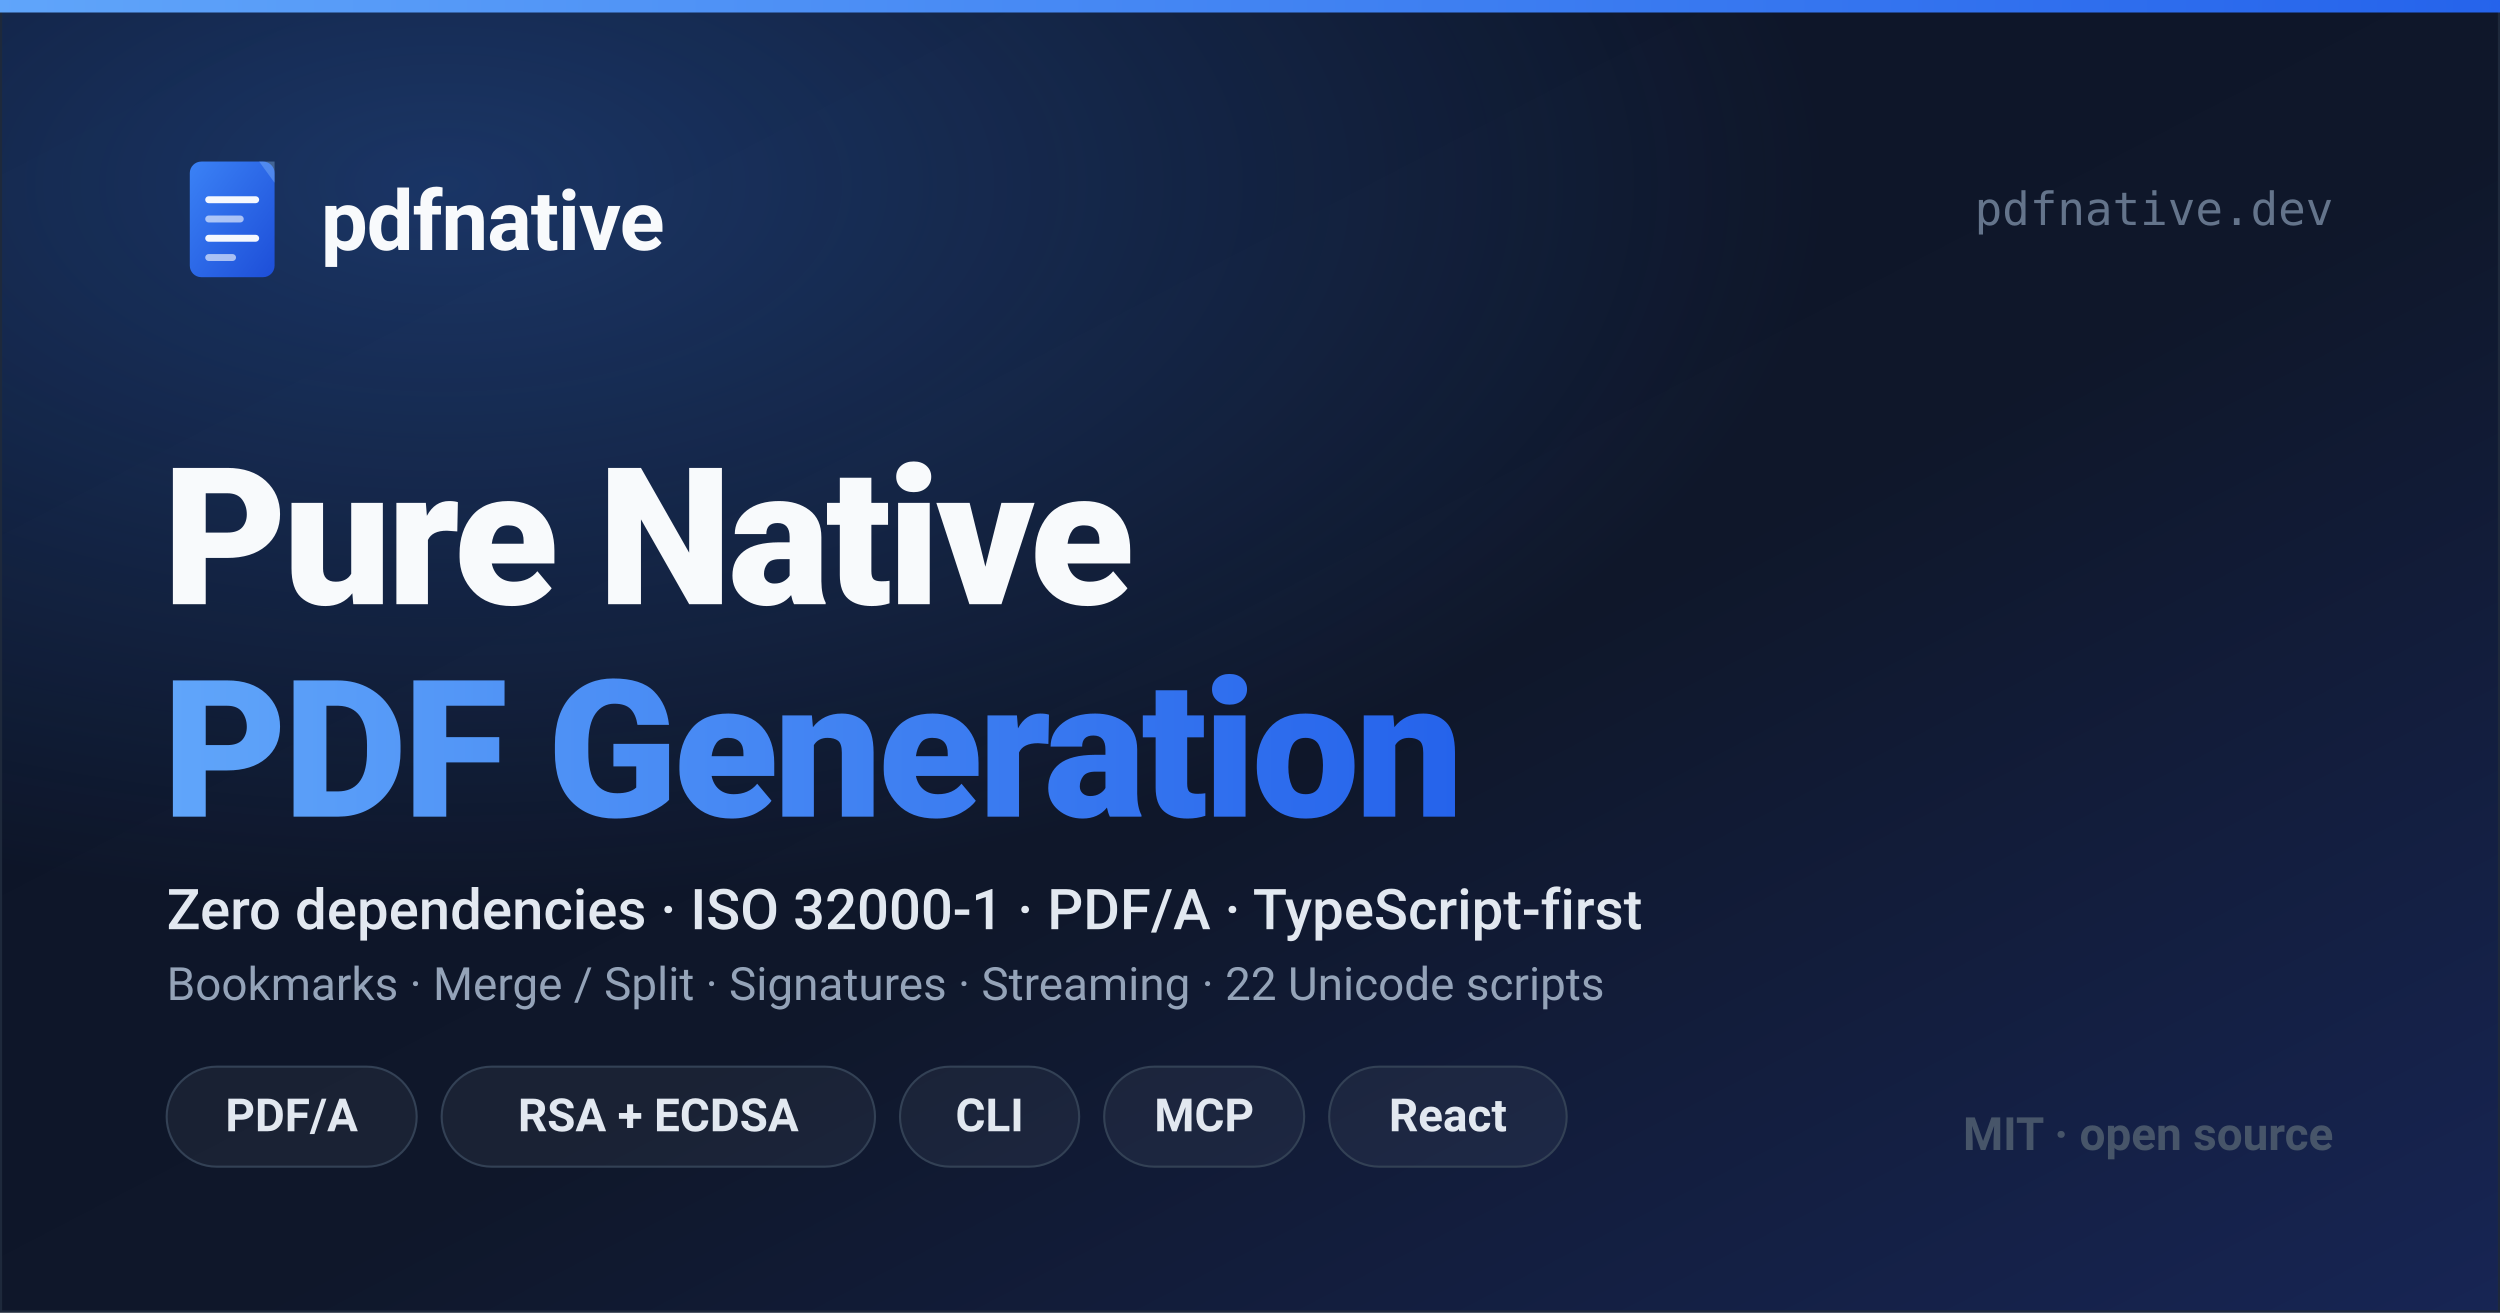
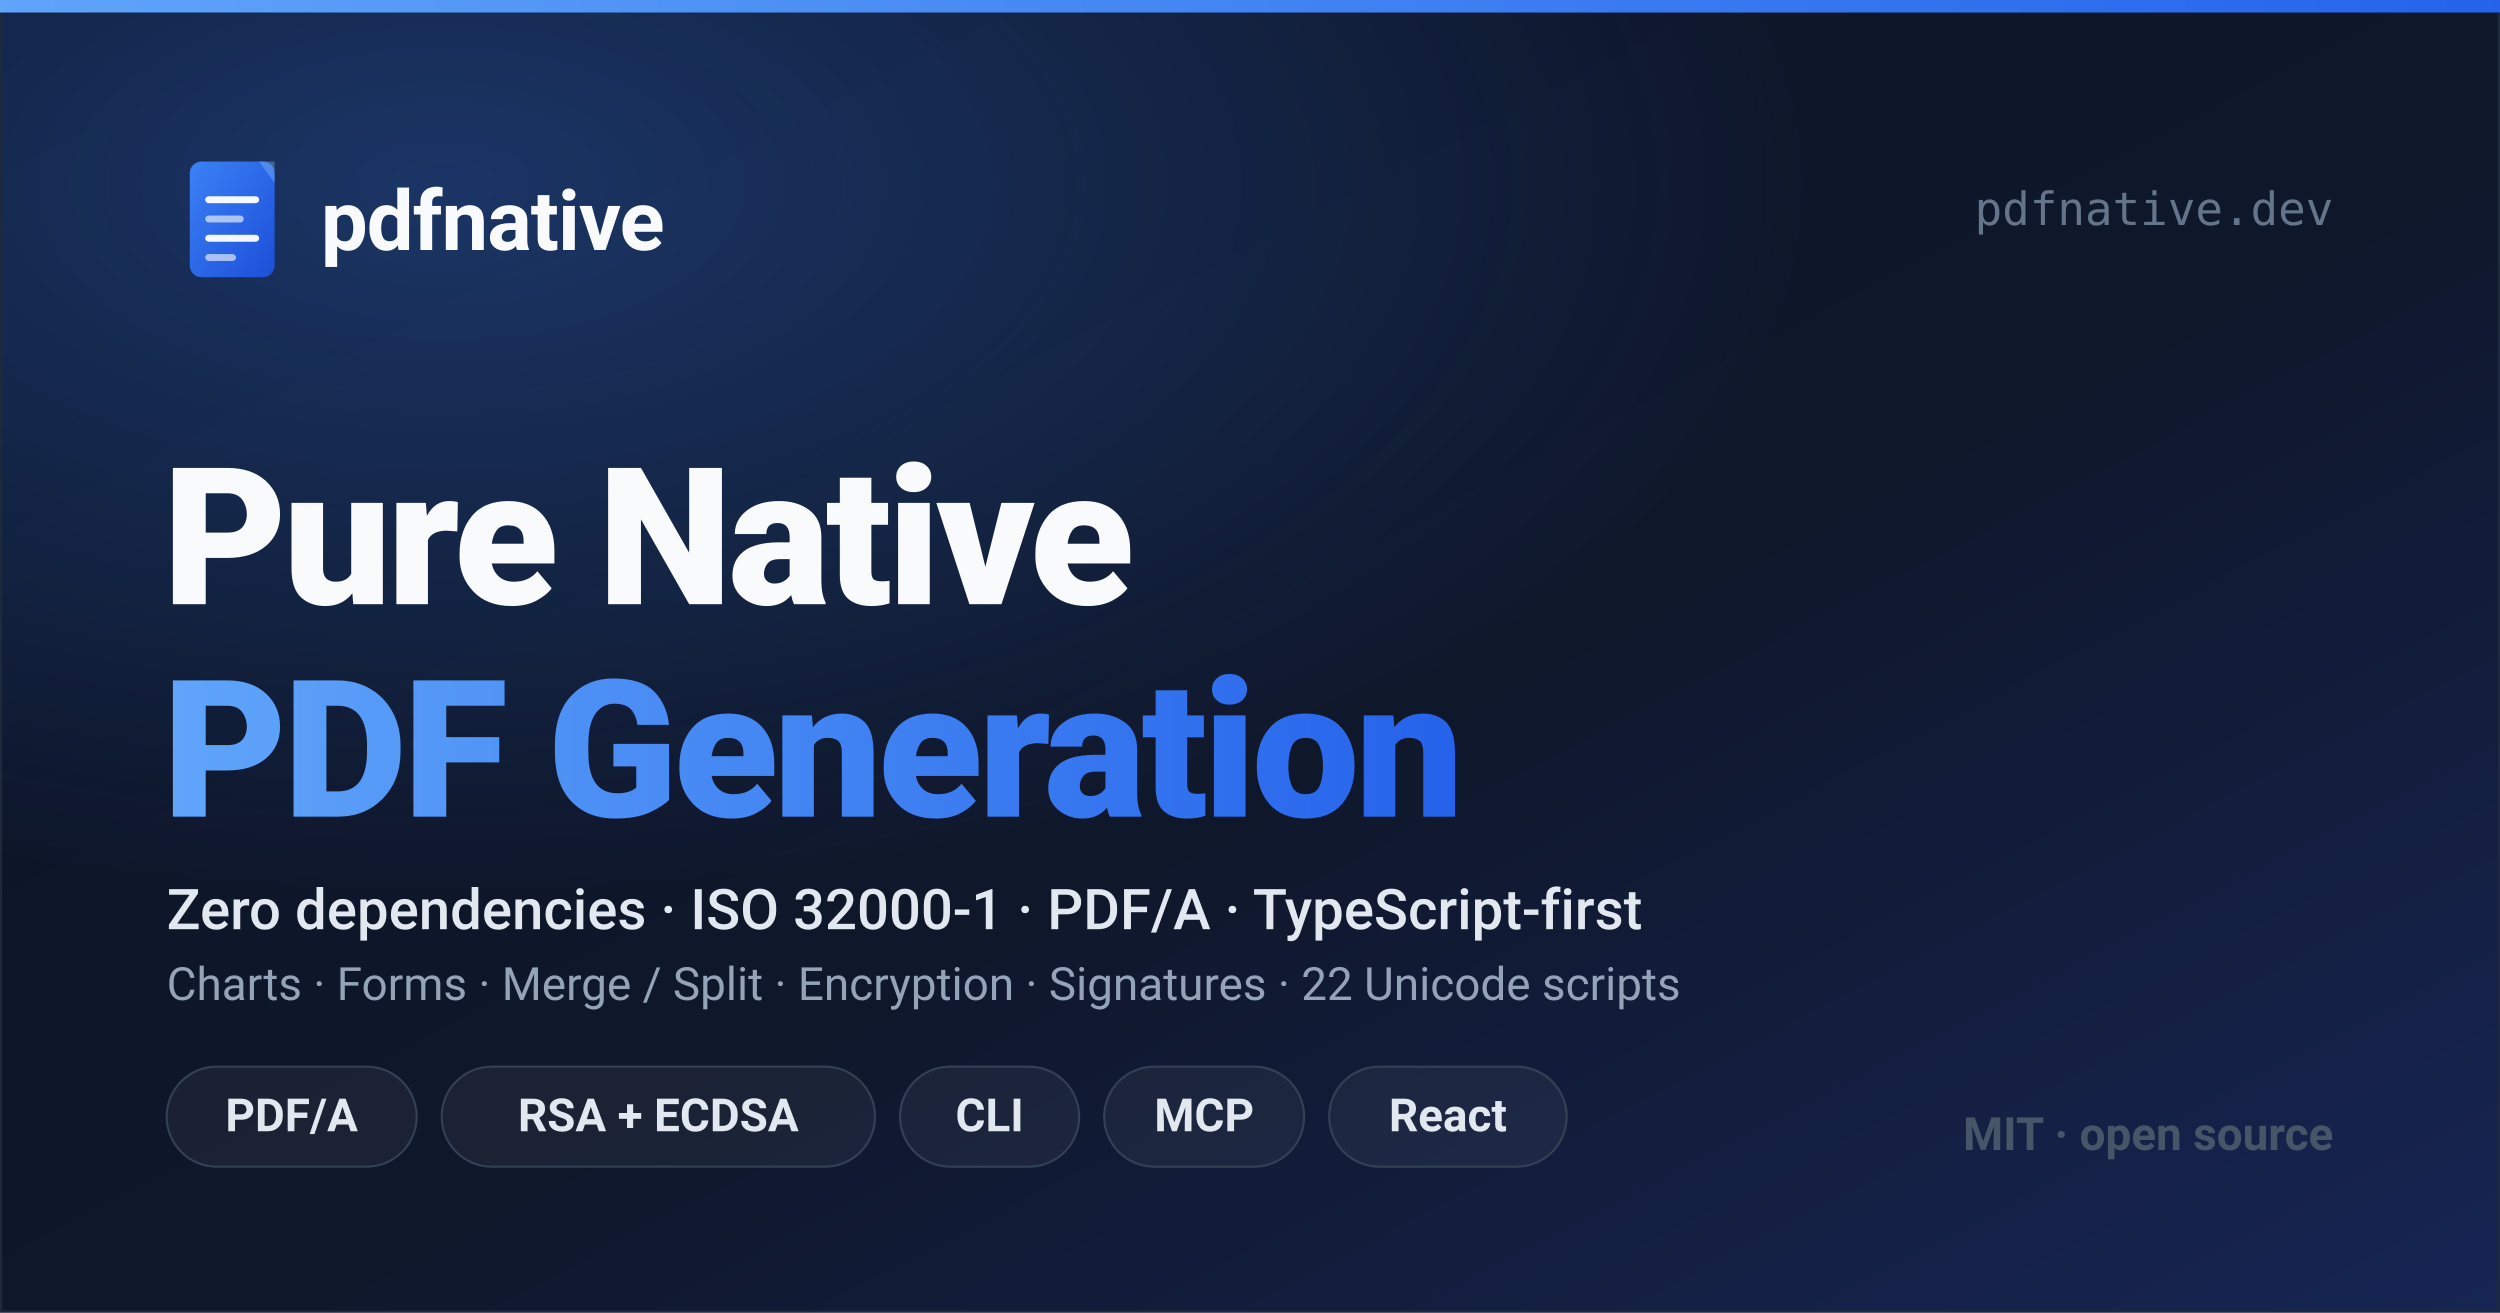
<svg xmlns="http://www.w3.org/2000/svg" width="1200" height="630" viewBox="0 0 1200 630">
  <defs>
    <linearGradient id="bg" x1="0" y1="0" x2="1" y2="1">
      <stop offset="0%" stop-color="#0b1326" />
      <stop offset="55%" stop-color="#0f172a" />
      <stop offset="100%" stop-color="#172554" />
    </linearGradient>
    <radialGradient id="glow" cx="18%" cy="14%" r="55%">
      <stop offset="0%" stop-color="#3b82f6" stop-opacity="0.30" />
      <stop offset="100%" stop-color="#3b82f6" stop-opacity="0" />
    </radialGradient>
    <linearGradient id="accent" x1="0" y1="0" x2="1" y2="0">
      <stop offset="0%" stop-color="#60a5fa" />
      <stop offset="100%" stop-color="#2563eb" />
    </linearGradient>
    <linearGradient id="logo-grad" x1="0" y1="0" x2="1" y2="1">
      <stop offset="0%" stop-color="#3B82F6" />
      <stop offset="100%" stop-color="#1D4ED8" />
    </linearGradient>
  </defs>
  <rect width="1200" height="630" fill="url(#bg)" />
  <rect width="1200" height="630" fill="url(#glow)" />
  <rect x="0.5" y="0.5" width="1199" height="629" fill="none" stroke="#1e293b" stroke-width="1" />
  <rect x="0" y="0" width="1200" height="6" fill="url(#accent)" />
  <g transform="translate(80, 72)">
    <g transform="scale(1.85)">
      <rect x="6" y="3" width="22" height="30" rx="3" fill="url(#logo-grad)" />
      <polygon points="24,3 28,3 28,8.5 24,3" fill="#93C5FD" opacity="0.35" />
      <rect x="10" y="12" width="14" height="1.8" rx="0.9" fill="white" opacity="0.95" />
      <rect x="10" y="17" width="10" height="1.8" rx="0.9" fill="white" opacity="0.6" />
      <rect x="10" y="22" width="14" height="1.8" rx="0.9" fill="white" opacity="0.95" />
      <rect x="10" y="27" width="8" height="1.8" rx="0.9" fill="white" opacity="0.6" />
    </g>
    <text x="74" y="48" font-family="'Segoe UI', -apple-system, BlinkMacSystemFont, Roboto, 'Helvetica Neue', Arial, sans-serif" font-size="40" font-weight="700" fill="#f8fafc" letter-spacing="-0.5">pdfnative</text>
  </g>
  <text x="1120" y="108" text-anchor="end" font-family="ui-monospace, SFMono-Regular, Consolas, monospace" font-size="22" fill="#64748b">pdfnative.dev</text>
  <text x="78" y="290" font-family="'Segoe UI', -apple-system, BlinkMacSystemFont, Roboto, 'Helvetica Neue', Arial, sans-serif" font-size="92" font-weight="800" fill="#f8fafc" letter-spacing="-2">Pure Native</text>
  <text x="78" y="392" font-family="'Segoe UI', -apple-system, BlinkMacSystemFont, Roboto, 'Helvetica Neue', Arial, sans-serif" font-size="92" font-weight="800" fill="url(#accent)" letter-spacing="-2">PDF Generation</text>
  <text x="80" y="446" font-family="'Segoe UI', -apple-system, BlinkMacSystemFont, Roboto, 'Helvetica Neue', Arial, sans-serif" font-size="27" font-weight="500" fill="#e2e8f0">Zero dependencies · ISO 32000-1 · PDF/A · TypeScript-first</text>
-   <text x="80" y="480" font-family="'Segoe UI', -apple-system, BlinkMacSystemFont, Roboto, 'Helvetica Neue', Arial, sans-serif" font-size="22" font-weight="400" fill="#94a3b8">Bookmarks · Merge / Split · Signatures · Streaming · 22 Unicode scripts</text>
+   <text x="80" y="480" font-family="'Segoe UI', -apple-system, BlinkMacSystemFont, Roboto, 'Helvetica Neue', Arial, sans-serif" font-size="22" font-weight="400" fill="#94a3b8">Charts · Forms · Merge / Split · Encryption · Signatures · 22 Unicode scripts</text>
  <g font-family="'Segoe UI', -apple-system, BlinkMacSystemFont, Roboto, 'Helvetica Neue', Arial, sans-serif" font-size="22" font-weight="600">
    <rect x="80" y="512" width="120" height="48" rx="24" fill="#ffffff" fill-opacity="0.05" stroke="#334155" stroke-width="1" />
    <text x="140" y="543" text-anchor="middle" fill="#e2e8f0">PDF/A</text>
    <rect x="212" y="512" width="208" height="48" rx="24" fill="#ffffff" fill-opacity="0.05" stroke="#334155" stroke-width="1" />
    <text x="316" y="543" text-anchor="middle" fill="#e2e8f0">RSA + ECDSA</text>
    <rect x="432" y="512" width="86" height="48" rx="24" fill="#ffffff" fill-opacity="0.05" stroke="#334155" stroke-width="1" />
    <text x="475" y="543" text-anchor="middle" fill="#e2e8f0">CLI</text>
    <rect x="530" y="512" width="96" height="48" rx="24" fill="#ffffff" fill-opacity="0.05" stroke="#334155" stroke-width="1" />
    <text x="578" y="543" text-anchor="middle" fill="#e2e8f0">MCP</text>
    <rect x="638" y="512" width="114" height="48" rx="24" fill="#ffffff" fill-opacity="0.05" stroke="#334155" stroke-width="1" />
    <text x="695" y="543" text-anchor="middle" fill="#e2e8f0">React</text>
  </g>
  <text x="1120" y="552" text-anchor="end" font-family="'Segoe UI', -apple-system, BlinkMacSystemFont, Roboto, 'Helvetica Neue', Arial, sans-serif" font-size="22" font-weight="600" fill="#475569">MIT · open source</text>
</svg>
